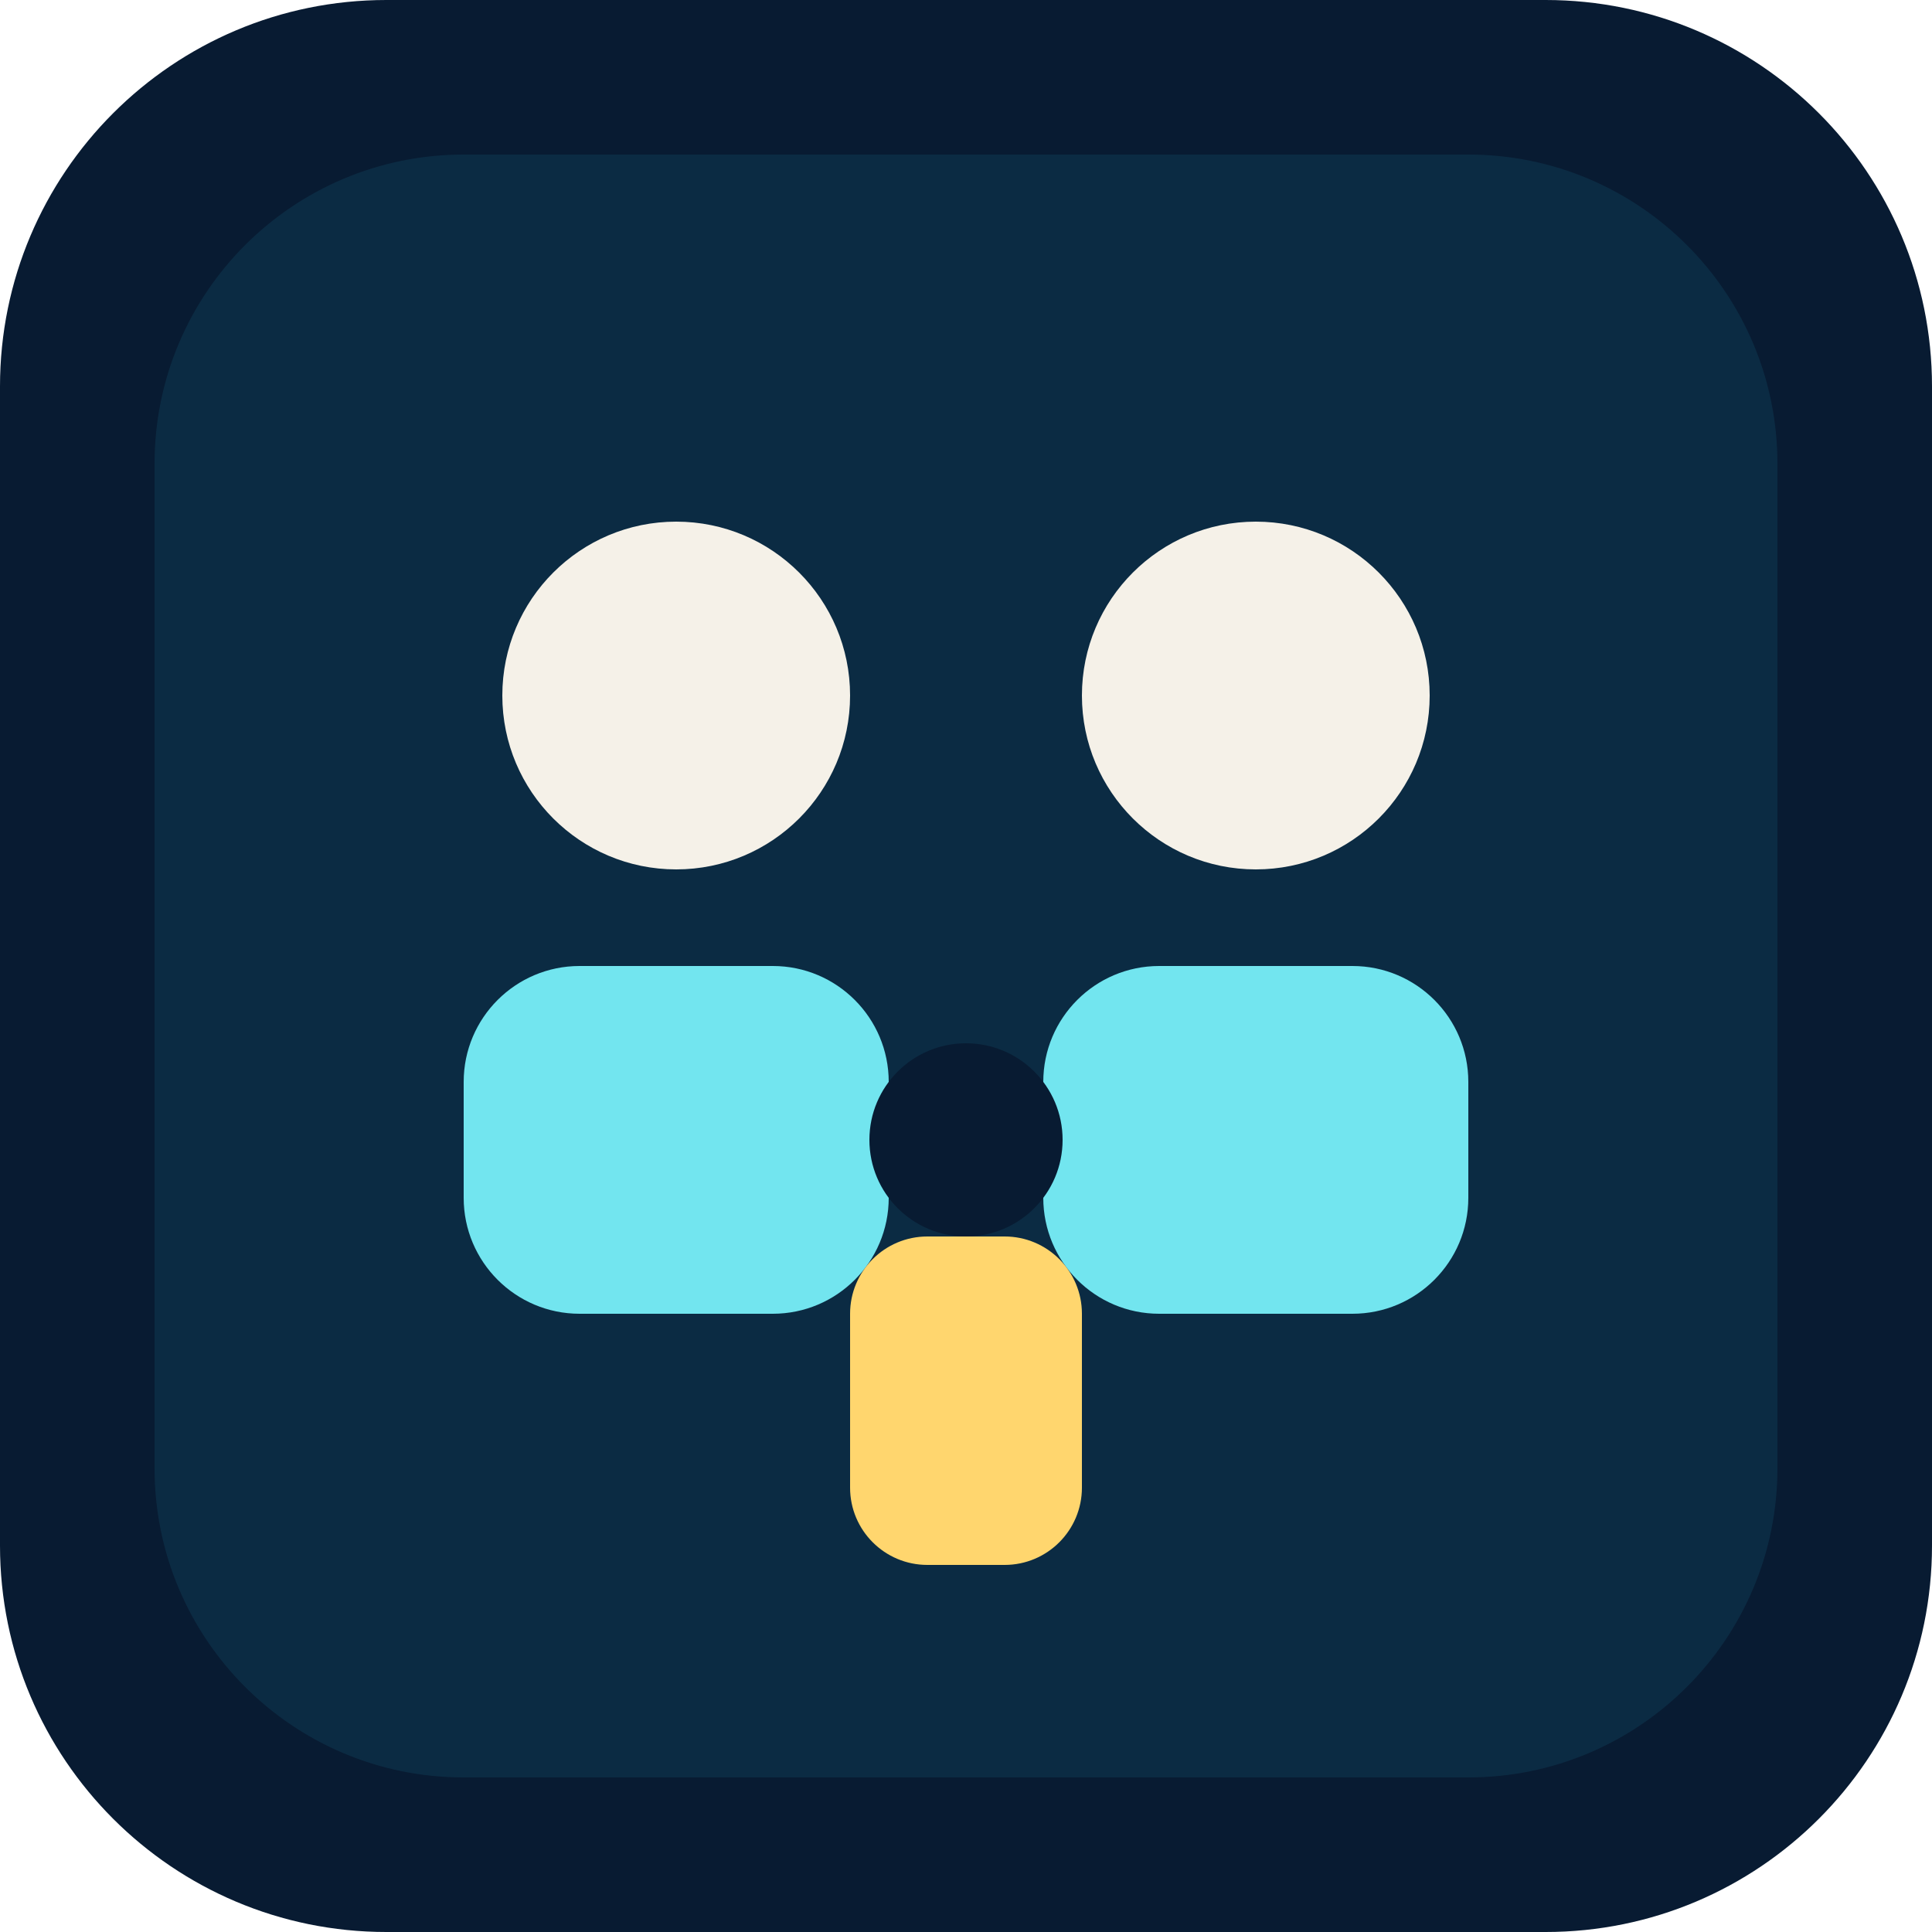
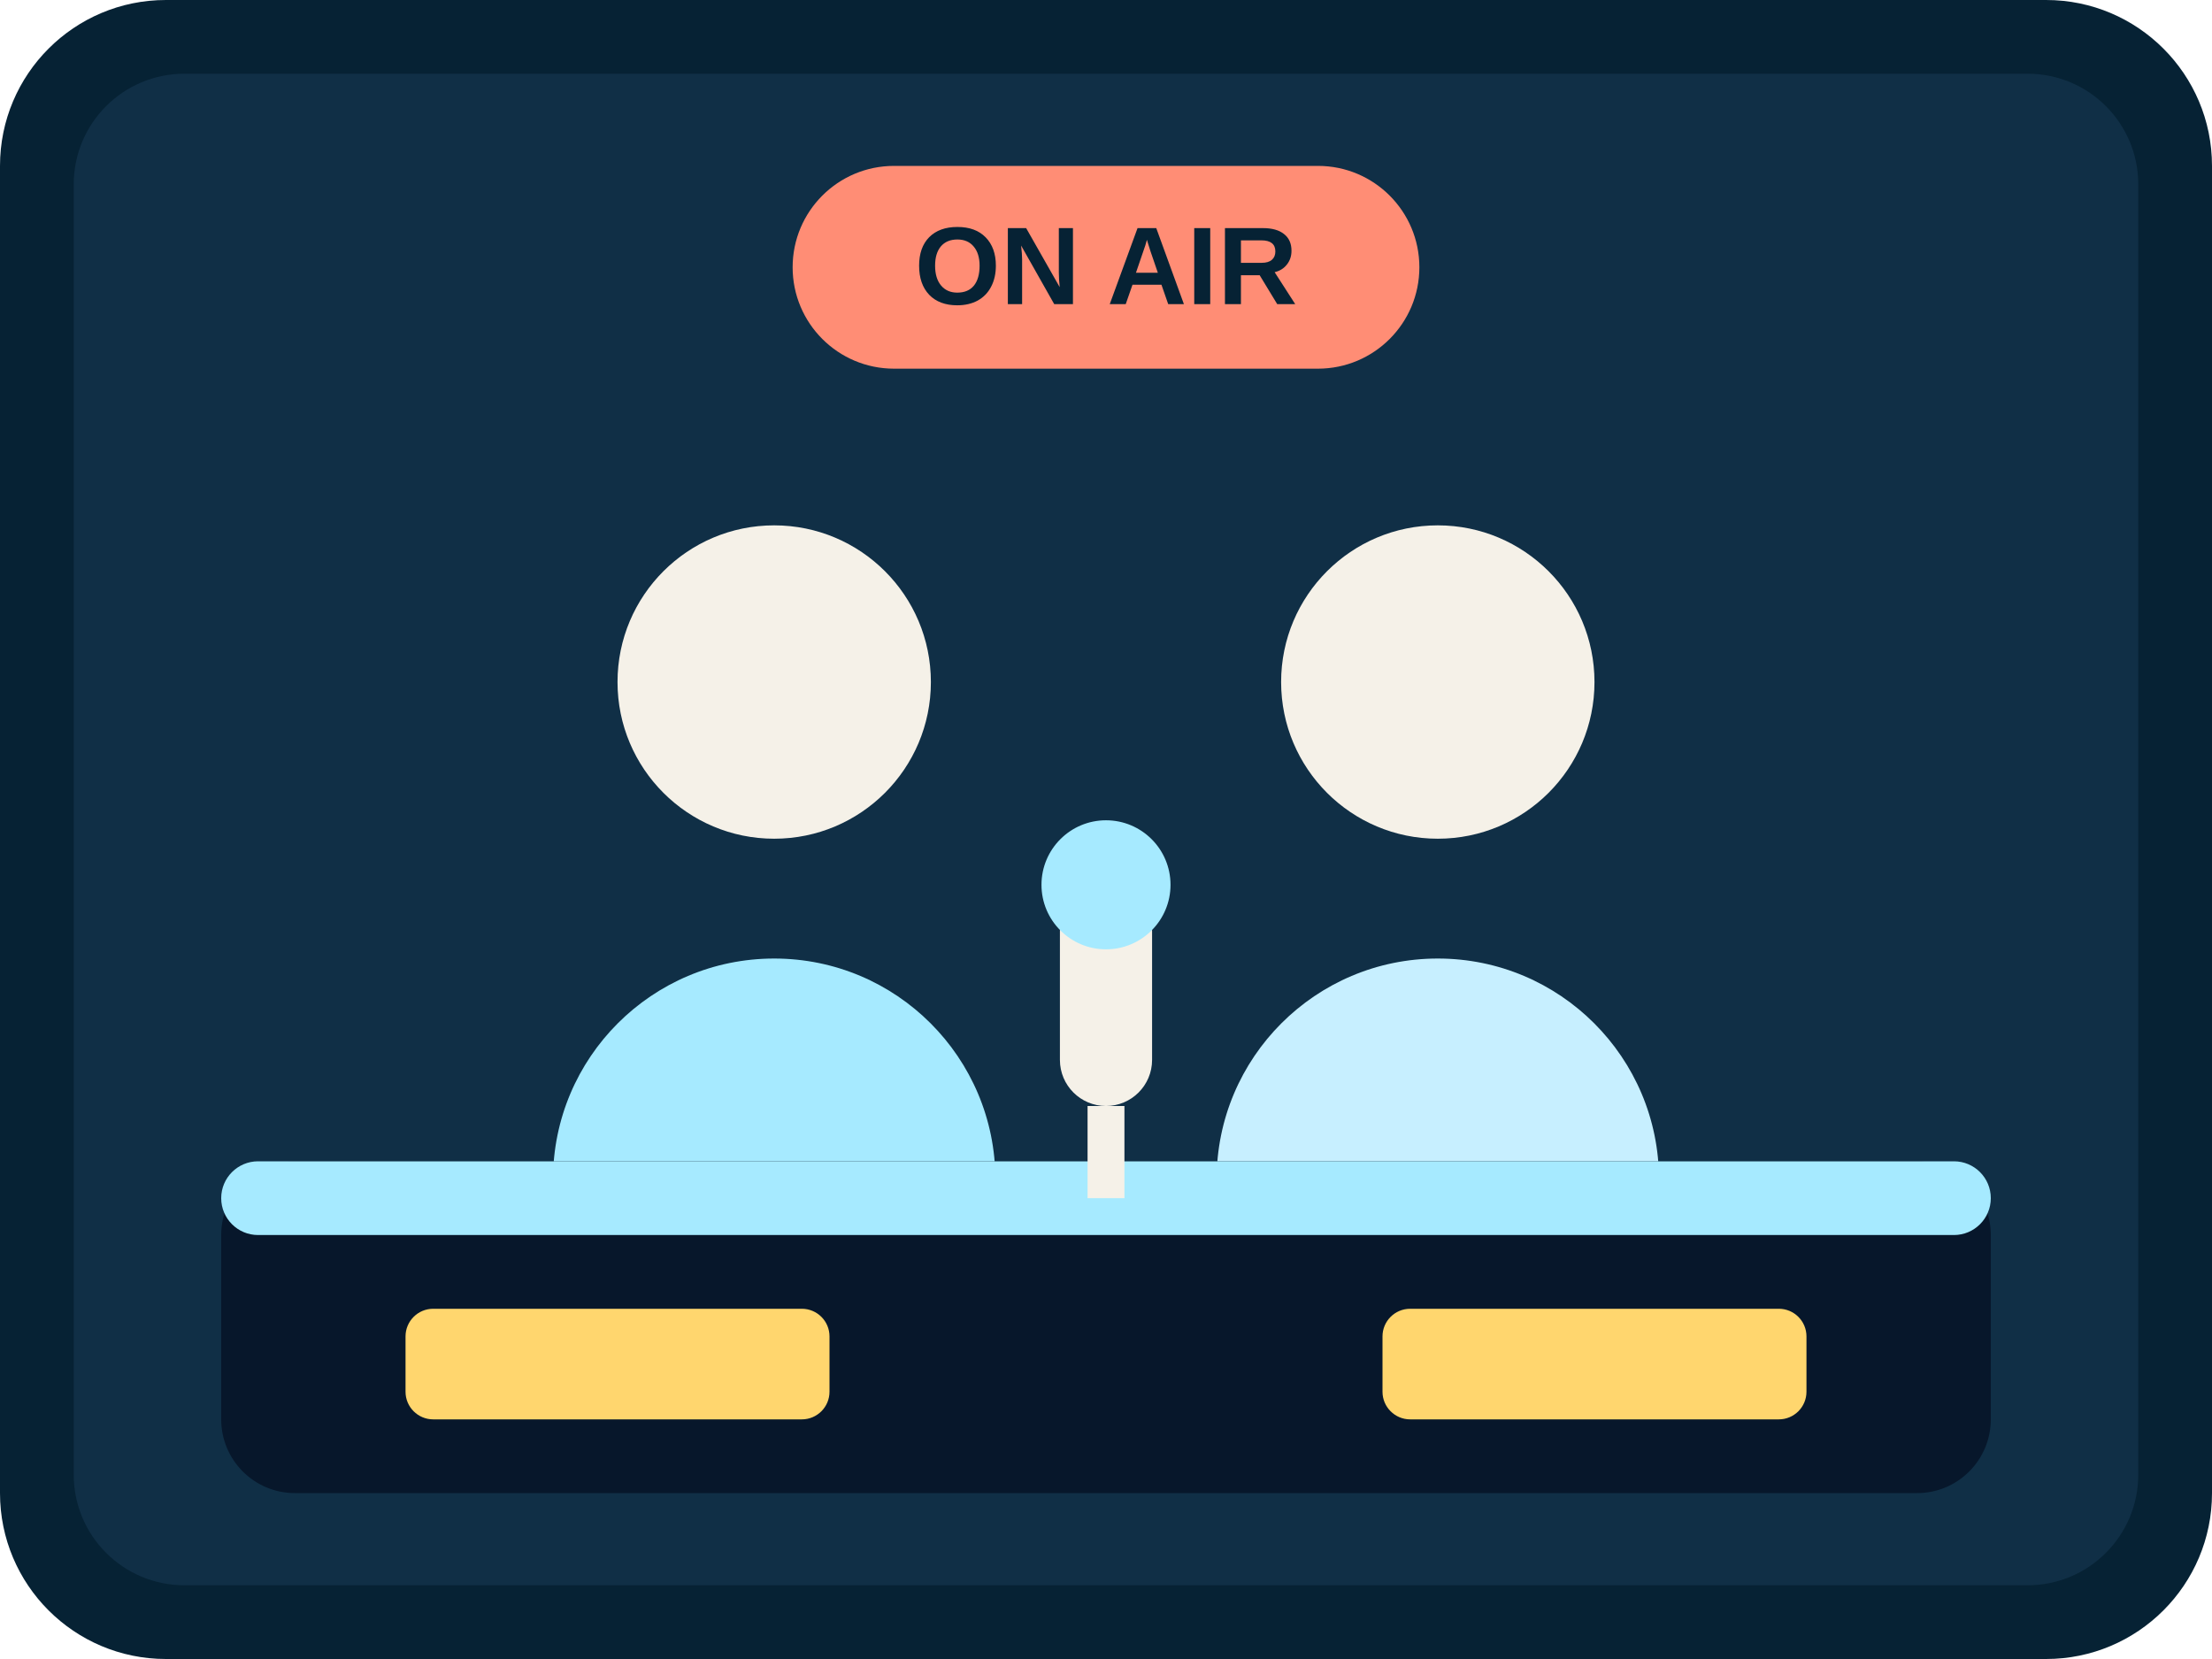
- <svg xmlns="http://www.w3.org/2000/svg" width="512" height="512" viewBox="0 0 200 200" role="img" aria-label="Anchors">
-   <rect width="200" height="200" rx="40" fill="#081b32" />
-   <rect x="16" y="16" width="168" height="168" rx="32" fill="#0b2b43" />
-   <circle cx="70" cy="72" r="18" fill="#f5f1e8" />
-   <circle cx="130" cy="72" r="18" fill="#f5f1e8" />
-   <rect x="48" y="100" width="44" height="36" rx="12" fill="#72e5ef" />
-   <rect x="108" y="100" width="44" height="36" rx="12" fill="#72e5ef" />
-   <rect x="88" y="128" width="24" height="34" rx="8" fill="#ffd66e" />
-   <circle cx="100" cy="118" r="10" fill="#081b32" />
+ <svg xmlns="http://www.w3.org/2000/svg" viewBox="0 0 240 180" width="480" height="360" role="img" aria-label="Two anchors reading the news at the ECTV desk">
+   <rect width="240" height="180" rx="18" fill="#062234" />
+   <rect x="8" y="8" width="224" height="164" rx="12" fill="#102f46" />
+   <rect x="86" y="18" width="68" height="22" rx="11" fill="#ff8d75" />
+   <text x="120" y="33" font-family="Trebuchet MS, Segoe UI, Arial, sans-serif" font-size="12" font-weight="900" fill="#062234" text-anchor="middle">ON AIR</text>
+   <circle cx="84" cy="74" r="17" fill="#f5f1e8" />
+   <path d="M60 128a24 24 0 0 1 48 0z" fill="#a6eaff" />
+   <circle cx="156" cy="74" r="17" fill="#f5f1e8" />
+   <path d="M132 128a24 24 0 0 1 48 0z" fill="#c7efff" />
+   <rect x="24" y="126" width="192" height="36" rx="8" fill="#07172b" />
+   <rect x="24" y="126" width="192" height="8" rx="4" fill="#a6eaff" />
+   <rect x="44" y="142" width="46" height="12" rx="3" fill="#ffd66e" />
+   <rect x="150" y="142" width="46" height="12" rx="3" fill="#ffd66e" />
+   <g fill="#f5f1e8">
+     <rect x="115" y="96" width="10" height="24" rx="5" />
+     <rect x="118" y="120" width="4" height="10" />
+   </g>
+   <circle cx="120" cy="96" r="7" fill="#a6eaff" />
</svg>
